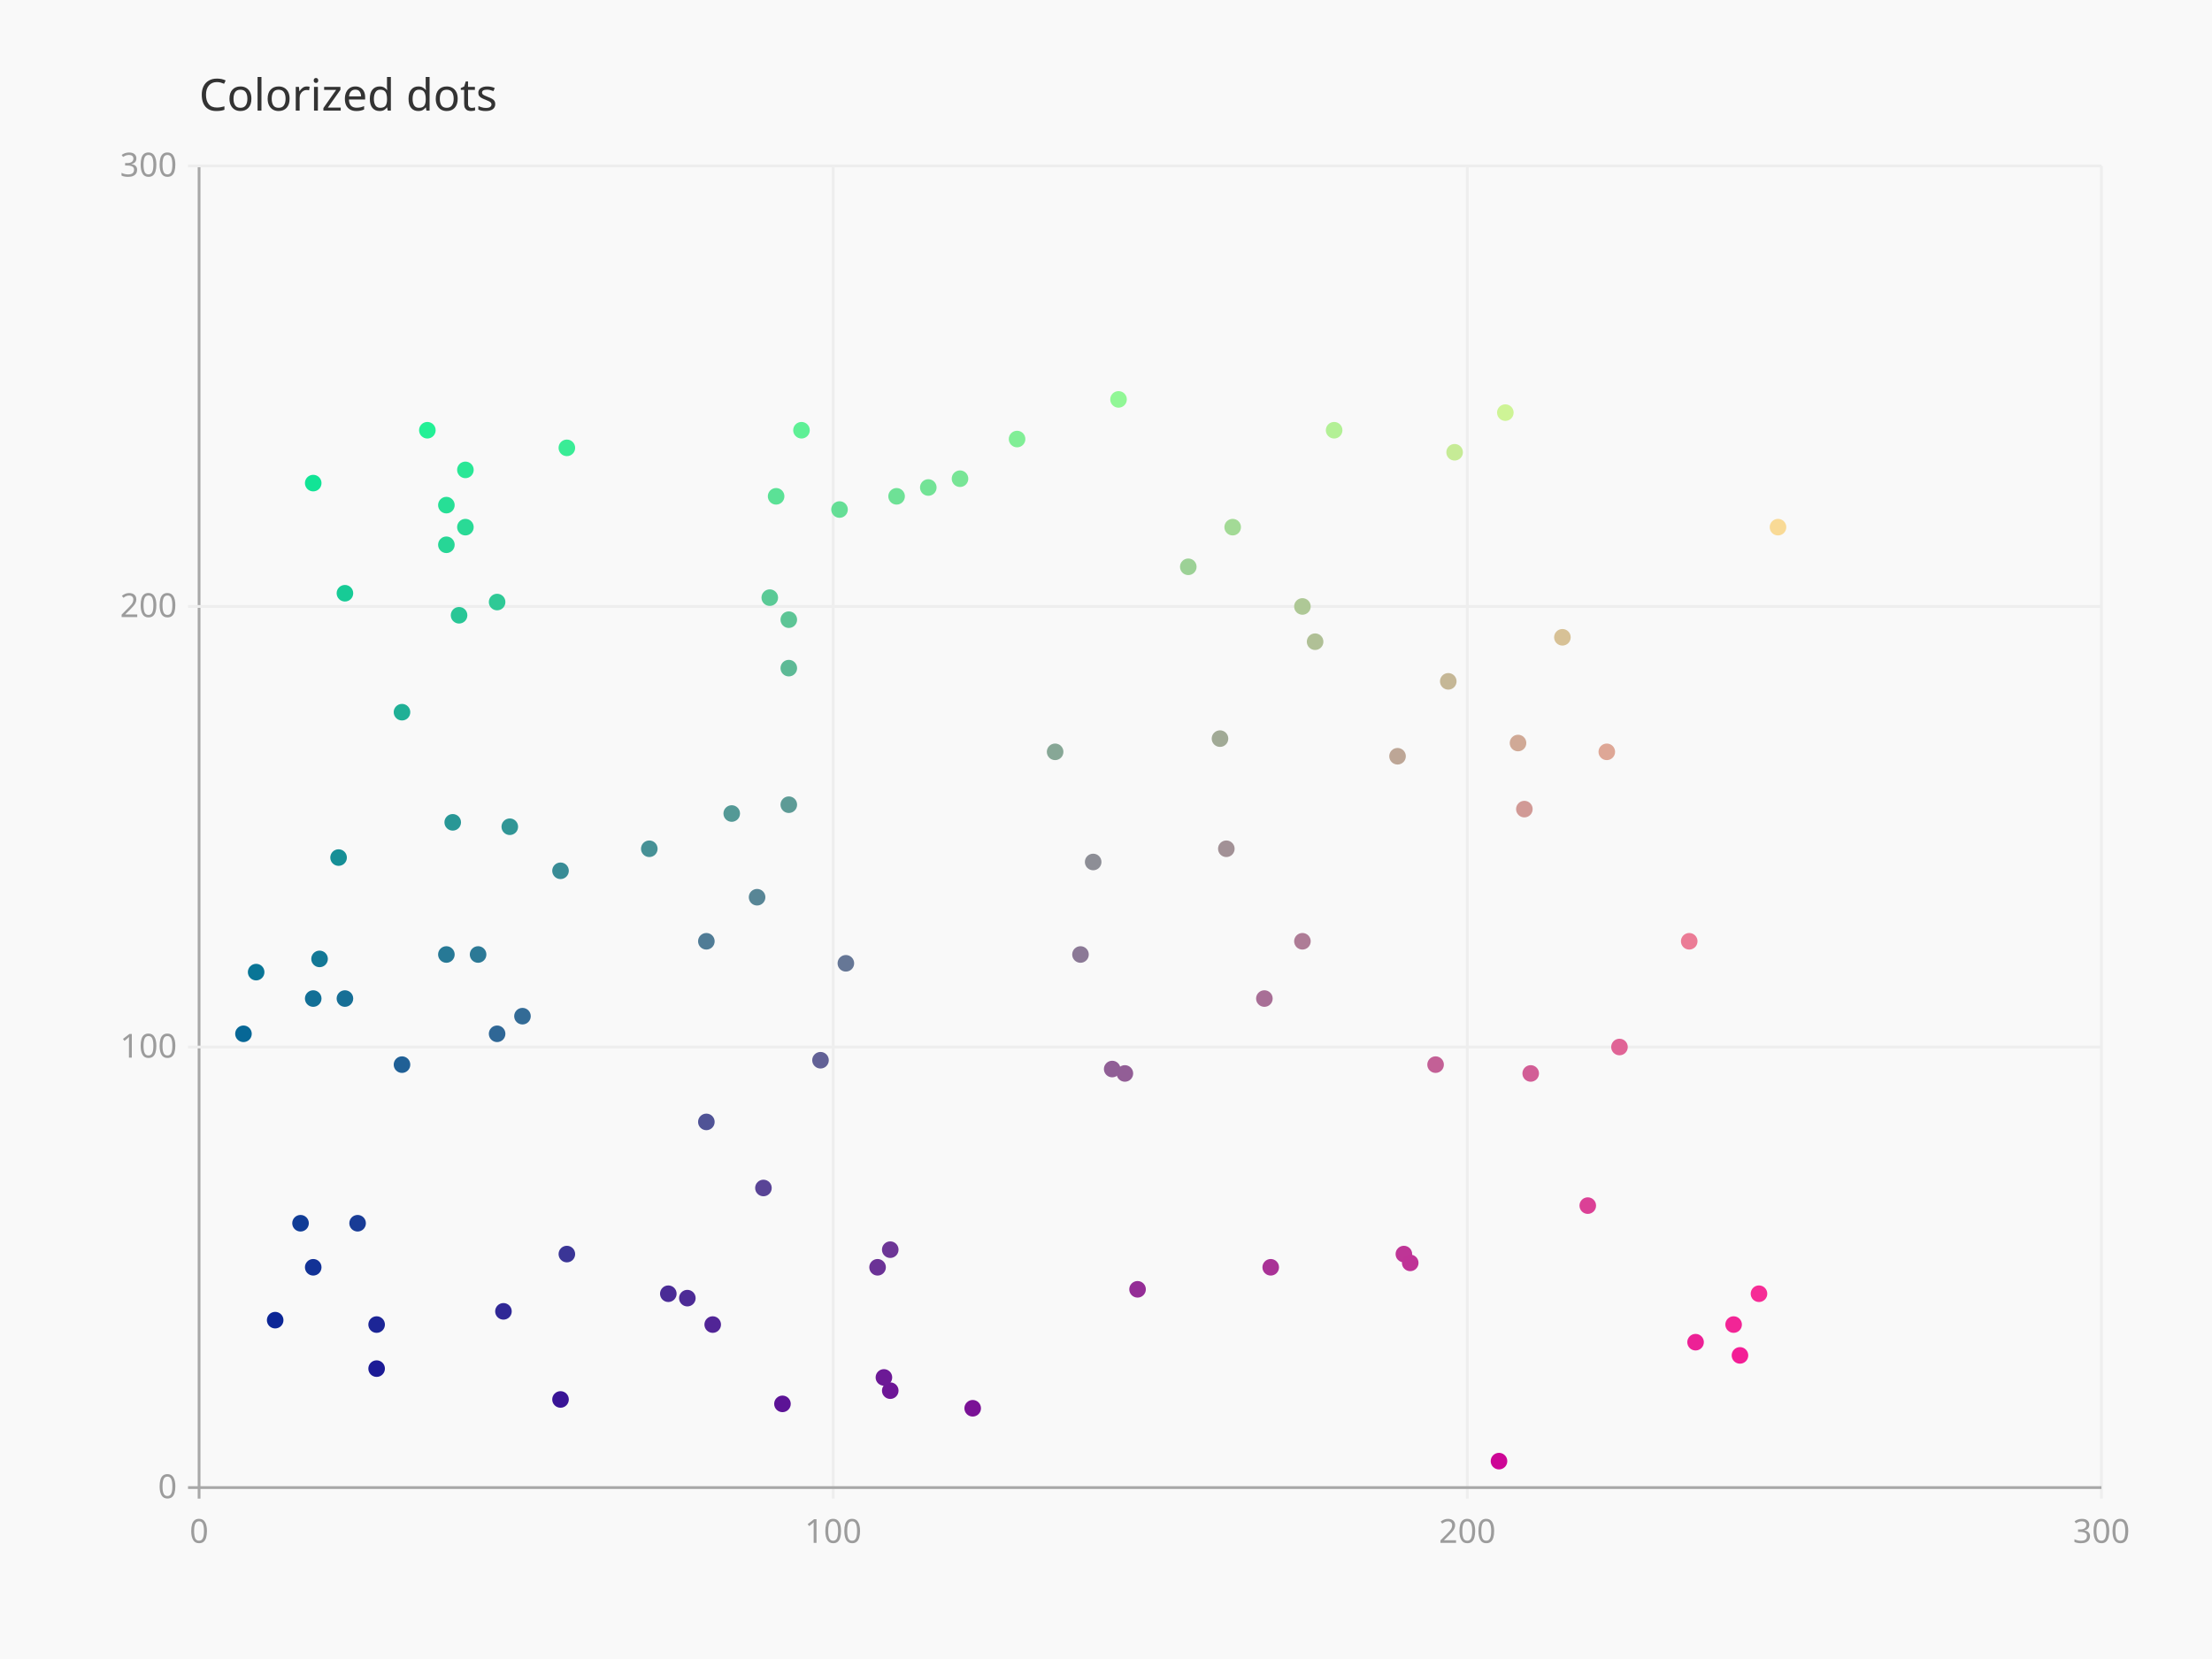
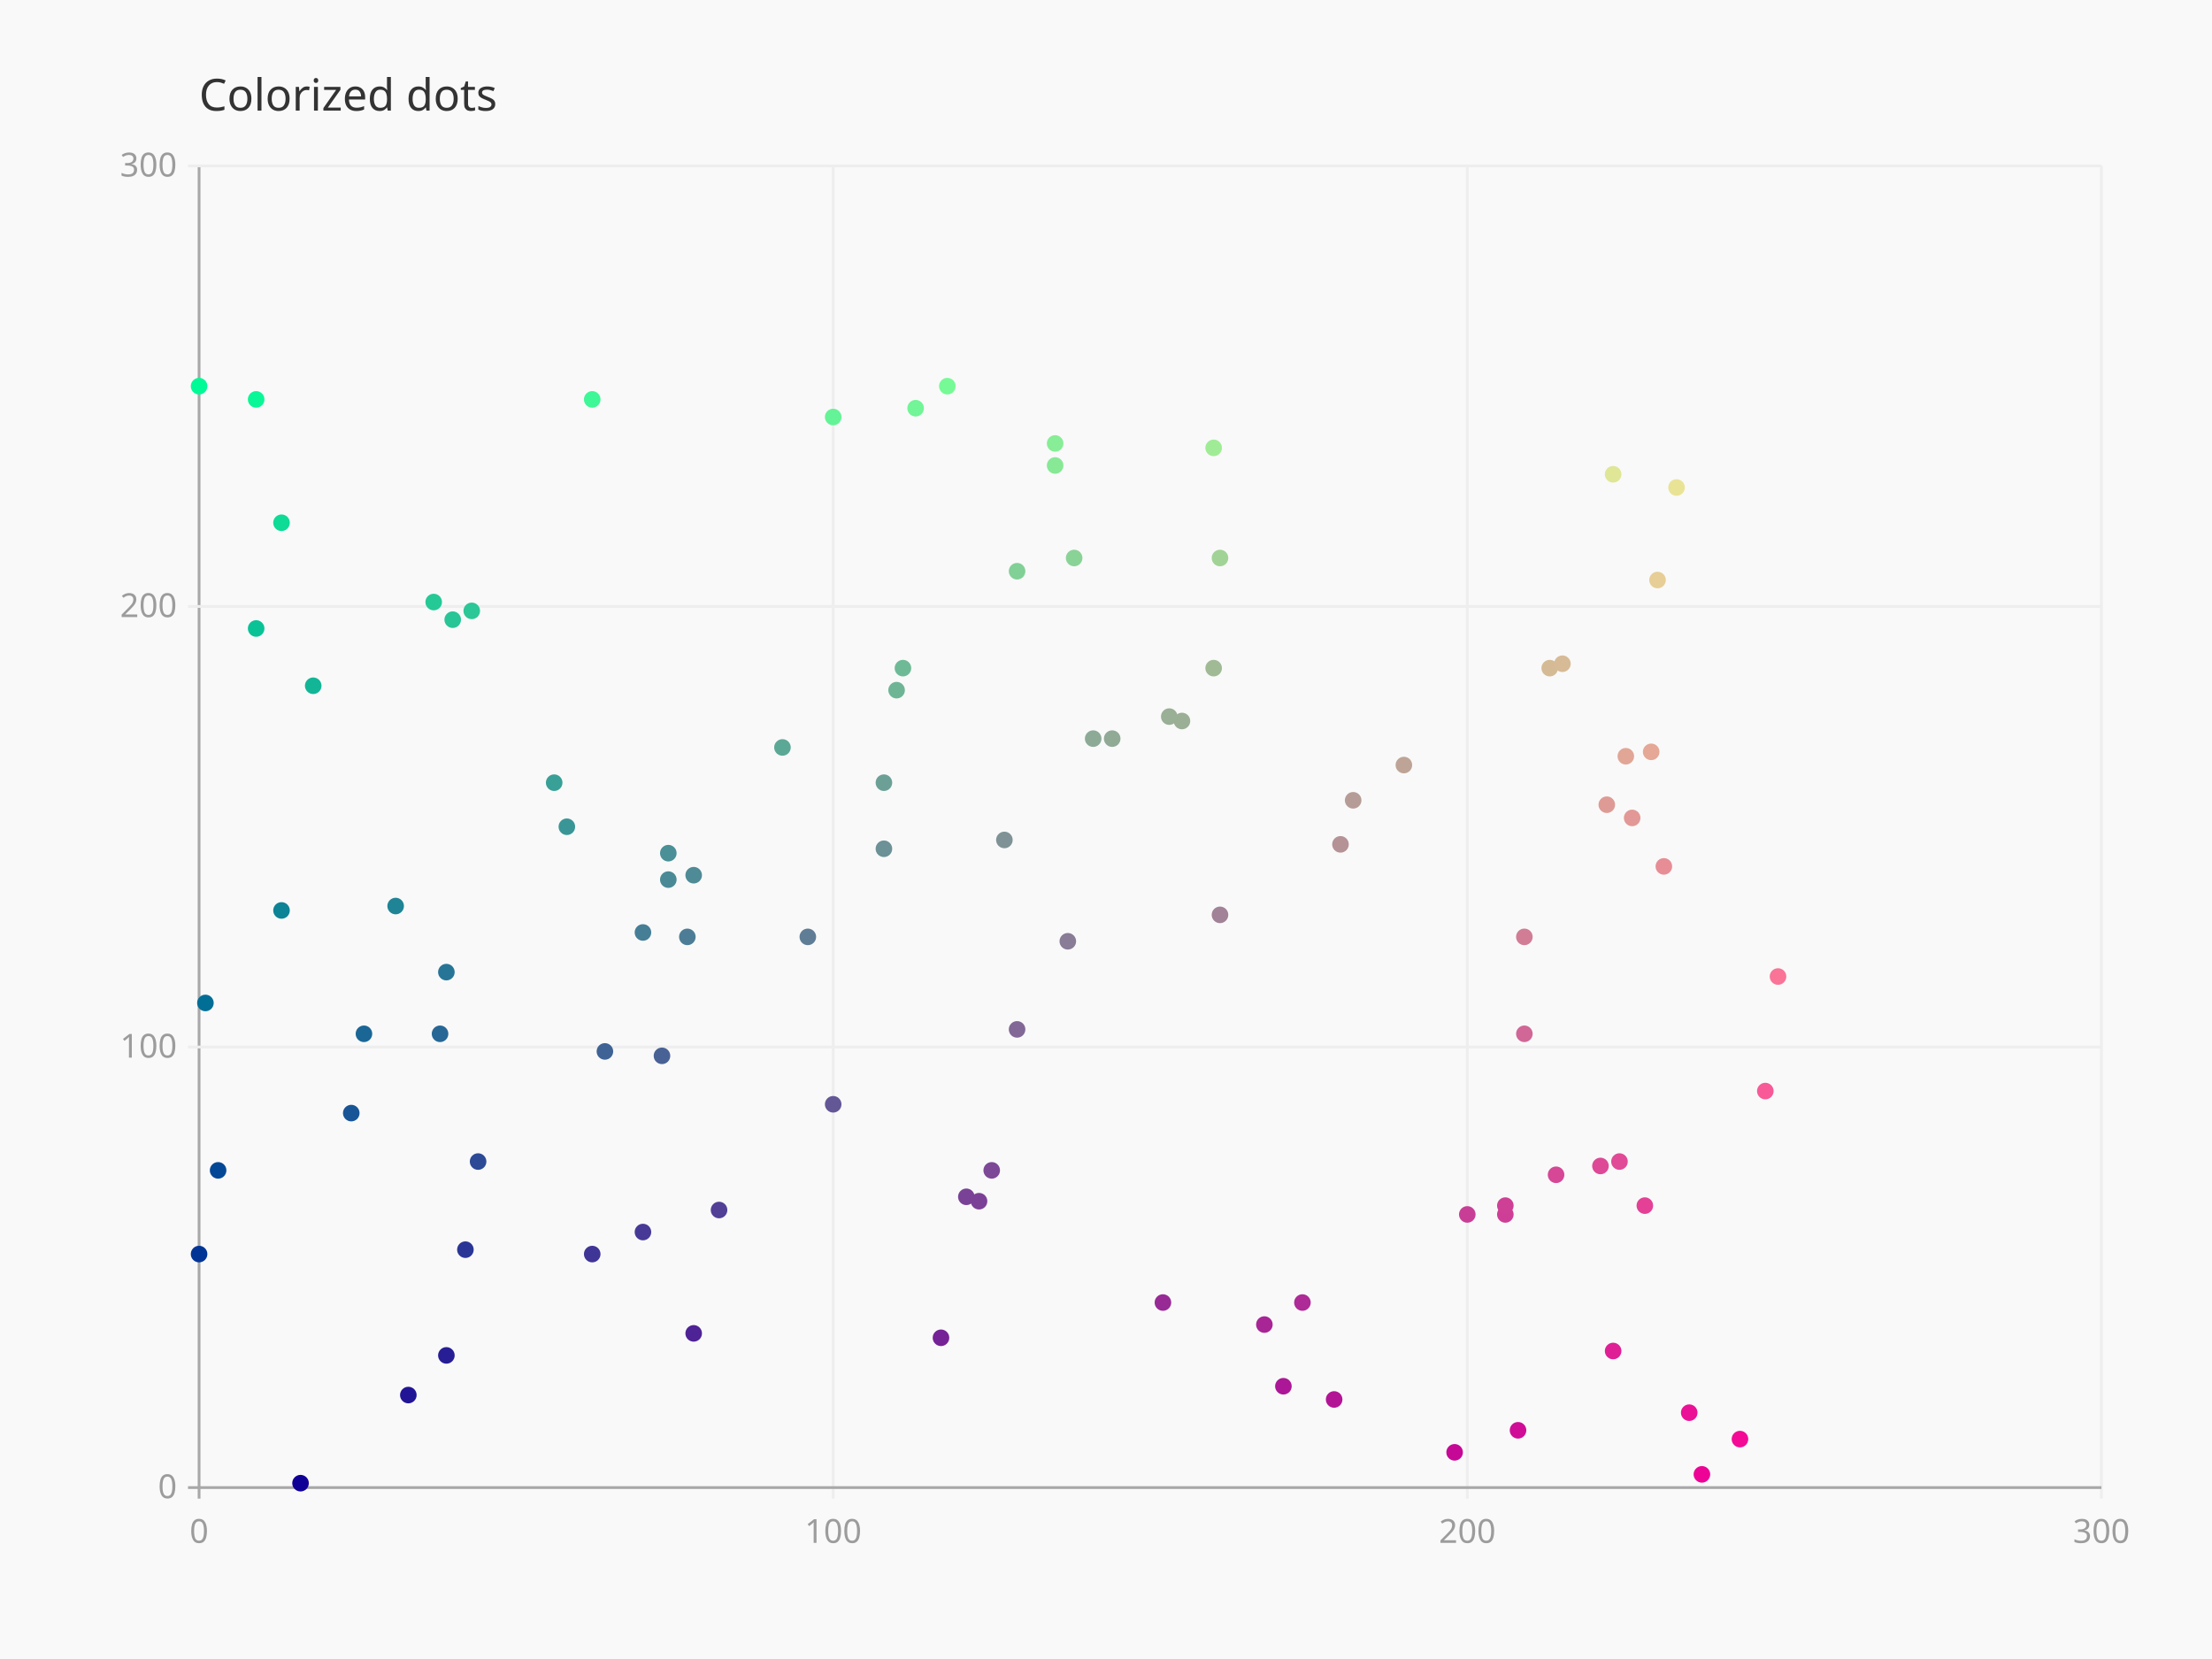
<svg xmlns="http://www.w3.org/2000/svg" height="600" version="1.1" width="800">
  <g>
    <rect fill="#f9f9f9" height="600" width="800" x="0" y="0" />
    <g transform="translate(40 40)">
      <g transform="translate(32 0)">
        <text fill="#333" font-family="Monaco" font-size="16" x="0" y="0">Colorized dots</text>
      </g>
      <g transform="translate(0 20)">
        <g transform="translate(32 0)">
          <g class="axis bottom">
            <g class="tick">
              <line stroke="#eee" stroke-width="1" x1="229.333" x2="229.333" y1="0" y2="482.0" />
              <text dy="1em" fill="#9c9c9c" font-family="Monaco" text-anchor="middle" x="229.333" y="486.0">100</text>
            </g>
            <g class="tick">
              <line stroke="#eee" stroke-width="1" x1="458.667" x2="458.667" y1="0" y2="482.0" />
              <text dy="1em" fill="#9c9c9c" font-family="Monaco" text-anchor="middle" x="458.667" y="486.0">200</text>
            </g>
            <g class="tick">
              <line stroke="#eee" stroke-width="1" x1="688" x2="688" y1="0" y2="482.0" />
              <text dy="1em" fill="#9c9c9c" font-family="Monaco" text-anchor="middle" x="688" y="486.0">300</text>
            </g>
            <g class="tick">
              <line stroke="#a8a8a8" stroke-width="1" x1="0" x2="0" y1="0" y2="482.0" />
              <text dy="1em" fill="#9c9c9c" font-family="Monaco" text-anchor="middle" x="0" y="486.0">0</text>
            </g>
          </g>
          <g class="axis left">
            <g class="tick">
              <line stroke="#eee" stroke-width="1" x1="-4" x2="688.0" y1="318.667" y2="318.667" />
              <text dy="0.32em" fill="#9c9c9c" font-family="Monaco" text-anchor="end" x="-8" y="318.667">100</text>
            </g>
            <g class="tick">
              <line stroke="#eee" stroke-width="1" x1="-4" x2="688.0" y1="159.333" y2="159.333" />
              <text dy="0.32em" fill="#9c9c9c" font-family="Monaco" text-anchor="end" x="-8" y="159.333">200</text>
            </g>
            <g class="tick">
              <line stroke="#eee" stroke-width="1" x1="-4" x2="688.0" y1="0" y2="0" />
              <text dy="0.32em" fill="#9c9c9c" font-family="Monaco" text-anchor="end" x="-8" y="0">300</text>
            </g>
            <g class="tick">
              <line stroke="#a8a8a8" stroke-width="1" x1="-4" x2="688.0" y1="478" y2="478" />
              <text dy="0.32em" fill="#9c9c9c" font-family="Monaco" text-anchor="end" x="-8" y="478">0</text>
            </g>
          </g>
          <g>
            <g class="series dots">
-               <circle cx="435.733" cy="393.553" fill="rgb(190, 53, 150)" r="3" />
-               <circle cx="112.373" cy="239.0" fill="rgb(49, 150, 150)" r="3" />
-               <circle cx="36.693" cy="382.4" fill="rgb(16, 60, 150)" r="3" />
-               <circle cx="493.067" cy="170.487" fill="rgb(215, 193, 150)" r="3" />
-               <circle cx="479.307" cy="232.627" fill="rgb(209, 154, 150)" r="3" />
-               <circle cx="357.76" cy="144.993" fill="rgb(156, 209, 150)" r="3" />
-               <circle cx="73.387" cy="197.573" fill="rgb(32, 176, 150)" r="3" />
-               <circle cx="323.36" cy="251.747" fill="rgb(141, 142, 150)" r="3" />
-               <circle cx="387.573" cy="398.333" fill="rgb(169, 50, 150)" r="3" />
-               <circle cx="89.44" cy="137.027" fill="rgb(39, 214, 150)" r="3" />
-               <circle cx="41.28" cy="301.14" fill="rgb(18, 111, 150)" r="3" />
-               <circle cx="481.6" cy="328.227" fill="rgb(210, 94, 150)" r="3" />
-               <circle cx="231.627" cy="124.28" fill="rgb(101, 222, 150)" r="3" />
-               <circle cx="433.44" cy="213.507" fill="rgb(189, 166, 150)" r="3" />
-               <circle cx="201.813" cy="264.493" fill="rgb(88, 134, 150)" r="3" />
-               <circle cx="399.04" cy="280.427" fill="rgb(174, 124, 150)" r="3" />
-               <circle cx="52.747" cy="154.553" fill="rgb(23, 203, 150)" r="3" />
-               <circle cx="133.013" cy="101.973" fill="rgb(58, 236, 150)" r="3" />
-               <circle cx="318.773" cy="285.207" fill="rgb(139, 121, 150)" r="3" />
-               <circle cx="210.987" cy="447.727" fill="rgb(92, 19, 150)" r="3" />
-               <circle cx="451.787" cy="186.42" fill="rgb(197, 183, 150)" r="3" />
-               <circle cx="224.747" cy="323.447" fill="rgb(98, 97, 150)" r="3" />
-               <circle cx="571.04" cy="130.653" fill="rgb(249, 218, 150)" r="3" />
-               <circle cx="249.973" cy="442.947" fill="rgb(109, 22, 150)" r="3" />
-               <circle cx="73.387" cy="325.04" fill="rgb(32, 96, 150)" r="3" />
-               <circle cx="169.707" cy="407.893" fill="rgb(74, 44, 150)" r="3" />
-               <circle cx="245.387" cy="398.333" fill="rgb(107, 50, 150)" r="3" />
-               <circle cx="204.107" cy="369.653" fill="rgb(89, 68, 150)" r="3" />
-               <circle cx="162.827" cy="246.967" fill="rgb(71, 145, 150)" r="3" />
-               <circle cx="50.453" cy="250.153" fill="rgb(22, 143, 150)" r="3" />
-               <circle cx="100.907" cy="285.207" fill="rgb(44, 121, 150)" r="3" />
-               <circle cx="541.227" cy="425.42" fill="rgb(236, 33, 150)" r="3" />
-               <circle cx="183.467" cy="345.753" fill="rgb(80, 83, 150)" r="3" />
-               <circle cx="41.28" cy="398.333" fill="rgb(18, 50, 150)" r="3" />
-               <circle cx="249.973" cy="391.96" fill="rgb(109, 54, 150)" r="3" />
-               <circle cx="116.96" cy="307.513" fill="rgb(51, 107, 150)" r="3" />
-               <circle cx="89.44" cy="285.207" fill="rgb(39, 121, 150)" r="3" />
-               <circle cx="275.2" cy="113.127" fill="rgb(120, 229, 150)" r="3" />
-               <circle cx="52.747" cy="301.14" fill="rgb(23, 111, 150)" r="3" />
-               <circle cx="110.08" cy="414.267" fill="rgb(48, 40, 150)" r="3" />
-               <circle cx="89.44" cy="122.687" fill="rgb(39, 223, 150)" r="3" />
-               <circle cx="369.227" cy="207.133" fill="rgb(161, 170, 150)" r="3" />
-               <circle cx="183.467" cy="280.427" fill="rgb(80, 124, 150)" r="3" />
-               <circle cx="334.827" cy="328.227" fill="rgb(146, 94, 150)" r="3" />
-               <circle cx="208.693" cy="119.50" fill="rgb(91, 225, 150)" r="3" />
-               <circle cx="107.787" cy="313.887" fill="rgb(47, 103, 150)" r="3" />
-               <circle cx="263.733" cy="116.313" fill="rgb(115, 227, 150)" r="3" />
-               <circle cx="472.427" cy="89.227" fill="rgb(206, 244, 150)" r="3" />
-               <circle cx="554.987" cy="419.047" fill="rgb(242, 37, 150)" r="3" />
-               <circle cx="133.013" cy="393.553" fill="rgb(58, 53, 150)" r="3" />
-               <circle cx="279.787" cy="449.32" fill="rgb(122, 18, 150)" r="3" />
-               <circle cx="438.027" cy="396.74" fill="rgb(191, 51, 150)" r="3" />
-               <circle cx="470.133" cy="468.44" fill="rgb(205, 6, 150)" r="3" />
-               <circle cx="206.4" cy="156.147" fill="rgb(90, 202, 150)" r="3" />
-               <circle cx="247.68" cy="438.167" fill="rgb(108, 25, 150)" r="3" />
-               <circle cx="96.32" cy="109.94" fill="rgb(42, 231, 150)" r="3" />
-               <circle cx="564.16" cy="407.893" fill="rgb(246, 44, 150)" r="3" />
-               <circle cx="295.84" cy="98.787" fill="rgb(129, 238, 150)" r="3" />
-               <circle cx="213.28" cy="164.113" fill="rgb(93, 197, 150)" r="3" />
-               <circle cx="16.053" cy="313.887" fill="rgb(7, 103, 150)" r="3" />
-               <circle cx="213.28" cy="181.64" fill="rgb(93, 186, 150)" r="3" />
-               <circle cx="64.213" cy="434.98" fill="rgb(28, 27, 150)" r="3" />
-               <circle cx="213.28" cy="231.033" fill="rgb(93, 155, 150)" r="3" />
-               <circle cx="538.933" cy="280.427" fill="rgb(235, 124, 150)" r="3" />
-               <circle cx="509.12" cy="211.913" fill="rgb(222, 167, 150)" r="3" />
-               <circle cx="130.72" cy="446.133" fill="rgb(57, 20, 150)" r="3" />
-               <circle cx="332.533" cy="84.447" fill="rgb(145, 247, 150)" r="3" />
-               <circle cx="557.28" cy="430.2" fill="rgb(243, 30, 150)" r="3" />
-               <circle cx="371.52" cy="246.967" fill="rgb(162, 145, 150)" r="3" />
-               <circle cx="502.24" cy="376.027" fill="rgb(219, 64, 150)" r="3" />
-               <circle cx="330.24" cy="326.633" fill="rgb(144, 95, 150)" r="3" />
-               <circle cx="82.56" cy="95.6" fill="rgb(36, 240, 150)" r="3" />
-               <circle cx="96.32" cy="130.653" fill="rgb(42, 218, 150)" r="3" />
-               <circle cx="91.733" cy="237.407" fill="rgb(40, 151, 150)" r="3" />
-               <circle cx="94.027" cy="162.52" fill="rgb(41, 198, 150)" r="3" />
-               <circle cx="447.20" cy="325.04" fill="rgb(195, 96, 150)" r="3" />
-               <circle cx="107.787" cy="157.74" fill="rgb(47, 201, 150)" r="3" />
-               <circle cx="252.267" cy="119.50" fill="rgb(110, 225, 150)" r="3" />
-               <circle cx="217.867" cy="95.6" fill="rgb(95, 240, 150)" r="3" />
-               <circle cx="233.92" cy="288.393" fill="rgb(102, 119, 150)" r="3" />
-               <circle cx="192.64" cy="234.22" fill="rgb(84, 153, 150)" r="3" />
-               <circle cx="309.60" cy="211.913" fill="rgb(135, 167, 150)" r="3" />
-               <circle cx="57.333" cy="382.4" fill="rgb(25, 60, 150)" r="3" />
-               <circle cx="385.28" cy="301.14" fill="rgb(168, 111, 150)" r="3" />
-               <circle cx="454.08" cy="103.567" fill="rgb(198, 235, 150)" r="3" />
-               <circle cx="27.52" cy="417.453" fill="rgb(12, 38, 150)" r="3" />
-               <circle cx="130.72" cy="254.933" fill="rgb(57, 140, 150)" r="3" />
-               <circle cx="43.573" cy="286.8" fill="rgb(19, 120, 150)" r="3" />
-               <circle cx="20.64" cy="291.58" fill="rgb(9, 117, 150)" r="3" />
-               <circle cx="513.707" cy="318.667" fill="rgb(224, 100, 150)" r="3" />
-               <circle cx="41.28" cy="114.72" fill="rgb(18, 228, 150)" r="3" />
-               <circle cx="410.507" cy="95.6" fill="rgb(179, 240, 150)" r="3" />
-               <circle cx="399.04" cy="159.333" fill="rgb(174, 200, 150)" r="3" />
-               <circle cx="339.413" cy="406.30" fill="rgb(148, 45, 150)" r="3" />
-               <circle cx="403.627" cy="172.08" fill="rgb(176, 192, 150)" r="3" />
-               <circle cx="373.813" cy="130.653" fill="rgb(163, 218, 150)" r="3" />
-               <circle cx="477.013" cy="208.727" fill="rgb(208, 169, 150)" r="3" />
-               <circle cx="64.213" cy="419.047" fill="rgb(28, 37, 150)" r="3" />
-               <circle cx="185.76" cy="419.047" fill="rgb(81, 37, 150)" r="3" />
-               <circle cx="176.587" cy="409.487" fill="rgb(77, 43, 150)" r="3" />
+               <circle cx="295.84" cy="312.293" fill="rgb(129, 104, 150)" r="3" />
+               <circle cx="91.733" cy="164.113" fill="rgb(40, 197, 150)" r="3" />
+               <circle cx="277.493" cy="372.84" fill="rgb(121, 66, 150)" r="3" />
+               <circle cx="142.187" cy="393.553" fill="rgb(62, 53, 150)" r="3" />
+               <circle cx="410.507" cy="446.133" fill="rgb(179, 20, 150)" r="3" />
+               <circle cx="385.28" cy="419.047" fill="rgb(168, 37, 150)" r="3" />
+               <circle cx="527.467" cy="149.773" fill="rgb(230, 206, 150)" r="3" />
+               <circle cx="472.427" cy="379.213" fill="rgb(206, 62, 150)" r="3" />
+               <circle cx="128.427" cy="223.067" fill="rgb(56, 160, 150)" r="3" />
+               <circle cx="270.613" cy="79.667" fill="rgb(118, 250, 150)" r="3" />
+               <circle cx="291.253" cy="243.78" fill="rgb(127, 147, 150)" r="3" />
+               <circle cx="529.76" cy="253.34" fill="rgb(231, 141, 150)" r="3" />
+               <circle cx="518.293" cy="235.813" fill="rgb(226, 152, 150)" r="3" />
+               <circle cx="252.267" cy="189.607" fill="rgb(110, 181, 150)" r="3" />
+               <circle cx="309.60" cy="108.347" fill="rgb(135, 232, 150)" r="3" />
+               <circle cx="41.28" cy="188.013" fill="rgb(18, 182, 150)" r="3" />
+               <circle cx="169.707" cy="258.12" fill="rgb(74, 138, 150)" r="3" />
+               <circle cx="314.187" cy="280.427" fill="rgb(137, 124, 150)" r="3" />
+               <circle cx="142.187" cy="84.447" fill="rgb(62, 247, 150)" r="3" />
+               <circle cx="282.08" cy="374.433" fill="rgb(123, 65, 150)" r="3" />
+               <circle cx="96.32" cy="391.96" fill="rgb(42, 54, 150)" r="3" />
+               <circle cx="511.413" cy="111.533" fill="rgb(223, 230, 150)" r="3" />
+               <circle cx="525.173" cy="211.913" fill="rgb(229, 167, 150)" r="3" />
+               <circle cx="89.44" cy="430.2" fill="rgb(39, 30, 150)" r="3" />
+               <circle cx="488.48" cy="181.64" fill="rgb(213, 186, 150)" r="3" />
+               <circle cx="169.707" cy="248.56" fill="rgb(74, 144, 150)" r="3" />
+               <circle cx="369.227" cy="270.867" fill="rgb(161, 130, 150)" r="3" />
+               <circle cx="247.68" cy="246.967" fill="rgb(108, 145, 150)" r="3" />
+               <circle cx="98.613" cy="160.927" fill="rgb(43, 199, 150)" r="3" />
+               <circle cx="366.933" cy="101.973" fill="rgb(160, 236, 150)" r="3" />
+               <circle cx="522.88" cy="376.027" fill="rgb(228, 64, 150)" r="3" />
+               <circle cx="2.293" cy="302.733" fill="rgb(1, 110, 150)" r="3" />
+               <circle cx="36.693" cy="476.407" fill="rgb(16, 1, 150)" r="3" />
+               <circle cx="29.813" cy="269.273" fill="rgb(13, 131, 150)" r="3" />
+               <circle cx="133.013" cy="239.0" fill="rgb(58, 150, 150)" r="3" />
+               <circle cx="369.227" cy="141.807" fill="rgb(161, 211, 150)" r="3" />
+               <circle cx="566.453" cy="334.6" fill="rgb(247, 90, 150)" r="3" />
+               <circle cx="399.04" cy="411.08" fill="rgb(174, 42, 150)" r="3" />
+               <circle cx="229.333" cy="339.38" fill="rgb(100, 87, 150)" r="3" />
+               <circle cx="0" cy="393.553" fill="rgb(0, 53, 150)" r="3" />
+               <circle cx="295.84" cy="146.587" fill="rgb(129, 208, 150)" r="3" />
+               <circle cx="6.88" cy="363.28" fill="rgb(3, 72, 150)" r="3" />
+               <circle cx="84.853" cy="157.74" fill="rgb(37, 201, 150)" r="3" />
+               <circle cx="479.307" cy="313.887" fill="rgb(209, 103, 150)" r="3" />
+               <circle cx="506.827" cy="361.687" fill="rgb(221, 73, 150)" r="3" />
+               <circle cx="571.04" cy="293.173" fill="rgb(249, 116, 150)" r="3" />
+               <circle cx="513.707" cy="360.093" fill="rgb(224, 74, 150)" r="3" />
+               <circle cx="268.32" cy="423.827" fill="rgb(117, 34, 150)" r="3" />
+               <circle cx="100.907" cy="360.093" fill="rgb(44, 74, 150)" r="3" />
+               <circle cx="557.28" cy="460.473" fill="rgb(243, 11, 150)" r="3" />
+               <circle cx="0" cy="79.667" fill="rgb(0, 250, 150)" r="3" />
+               <circle cx="509.12" cy="231.033" fill="rgb(222, 155, 150)" r="3" />
+               <circle cx="20.64" cy="84.447" fill="rgb(9, 247, 150)" r="3" />
+               <circle cx="477.013" cy="457.287" fill="rgb(208, 13, 150)" r="3" />
+               <circle cx="534.347" cy="116.313" fill="rgb(233, 227, 150)" r="3" />
+               <circle cx="323.36" cy="207.133" fill="rgb(141, 170, 150)" r="3" />
+               <circle cx="188.053" cy="377.62" fill="rgb(82, 63, 150)" r="3" />
+               <circle cx="458.667" cy="379.213" fill="rgb(200, 62, 150)" r="3" />
+               <circle cx="160.533" cy="277.24" fill="rgb(70, 126, 150)" r="3" />
+               <circle cx="355.467" cy="200.76" fill="rgb(155, 174, 150)" r="3" />
+               <circle cx="259.147" cy="87.633" fill="rgb(113, 245, 150)" r="3" />
+               <circle cx="210.987" cy="210.32" fill="rgb(92, 168, 150)" r="3" />
+               <circle cx="472.427" cy="376.027" fill="rgb(206, 64, 150)" r="3" />
+               <circle cx="254.56" cy="181.64" fill="rgb(111, 186, 150)" r="3" />
+               <circle cx="538.933" cy="450.913" fill="rgb(235, 17, 150)" r="3" />
+               <circle cx="59.627" cy="313.887" fill="rgb(26, 103, 150)" r="3" />
+               <circle cx="412.8" cy="245.373" fill="rgb(180, 146, 150)" r="3" />
+               <circle cx="87.147" cy="313.887" fill="rgb(38, 103, 150)" r="3" />
+               <circle cx="176.587" cy="278.833" fill="rgb(77, 125, 150)" r="3" />
+               <circle cx="454.08" cy="465.253" fill="rgb(198, 8, 150)" r="3" />
+               <circle cx="330.24" cy="207.133" fill="rgb(144, 170, 150)" r="3" />
+               <circle cx="516.00" cy="213.507" fill="rgb(225, 166, 150)" r="3" />
+               <circle cx="348.587" cy="411.08" fill="rgb(152, 42, 150)" r="3" />
+               <circle cx="316.48" cy="141.807" fill="rgb(138, 211, 150)" r="3" />
+               <circle cx="286.667" cy="363.28" fill="rgb(125, 72, 150)" r="3" />
+               <circle cx="493.067" cy="180.047" fill="rgb(215, 187, 150)" r="3" />
+               <circle cx="89.44" cy="291.58" fill="rgb(39, 117, 150)" r="3" />
+               <circle cx="146.773" cy="320.26" fill="rgb(64, 99, 150)" r="3" />
+               <circle cx="29.813" cy="129.06" fill="rgb(13, 219, 150)" r="3" />
+               <circle cx="247.68" cy="223.067" fill="rgb(108, 160, 150)" r="3" />
+               <circle cx="435.733" cy="216.693" fill="rgb(190, 164, 150)" r="3" />
+               <circle cx="366.933" cy="181.64" fill="rgb(160, 186, 150)" r="3" />
+               <circle cx="490.773" cy="364.873" fill="rgb(214, 71, 150)" r="3" />
+               <circle cx="309.60" cy="100.38" fill="rgb(135, 237, 150)" r="3" />
+               <circle cx="417.387" cy="229.44" fill="rgb(182, 156, 150)" r="3" />
+               <circle cx="167.413" cy="321.853" fill="rgb(73, 98, 150)" r="3" />
+               <circle cx="220.16" cy="278.833" fill="rgb(96, 125, 150)" r="3" />
+               <circle cx="511.413" cy="428.607" fill="rgb(223, 31, 150)" r="3" />
+               <circle cx="178.88" cy="256.527" fill="rgb(78, 139, 150)" r="3" />
+               <circle cx="178.88" cy="422.233" fill="rgb(78, 35, 150)" r="3" />
+               <circle cx="543.52" cy="473.22" fill="rgb(237, 3, 150)" r="3" />
+               <circle cx="55.04" cy="342.567" fill="rgb(24, 85, 150)" r="3" />
+               <circle cx="75.68" cy="444.54" fill="rgb(33, 21, 150)" r="3" />
+               <circle cx="160.533" cy="385.587" fill="rgb(70, 58, 150)" r="3" />
+               <circle cx="479.307" cy="278.833" fill="rgb(209, 125, 150)" r="3" />
+               <circle cx="350.88" cy="199.167" fill="rgb(153, 175, 150)" r="3" />
+               <circle cx="229.333" cy="90.82" fill="rgb(100, 243, 150)" r="3" />
+               <circle cx="71.093" cy="267.68" fill="rgb(31, 132, 150)" r="3" />
+               <circle cx="20.64" cy="167.30" fill="rgb(9, 195, 150)" r="3" />
+               <circle cx="392.16" cy="441.353" fill="rgb(171, 23, 150)" r="3" />
            </g>
          </g>
        </g>
      </g>
    </g>
  </g>
</svg>
